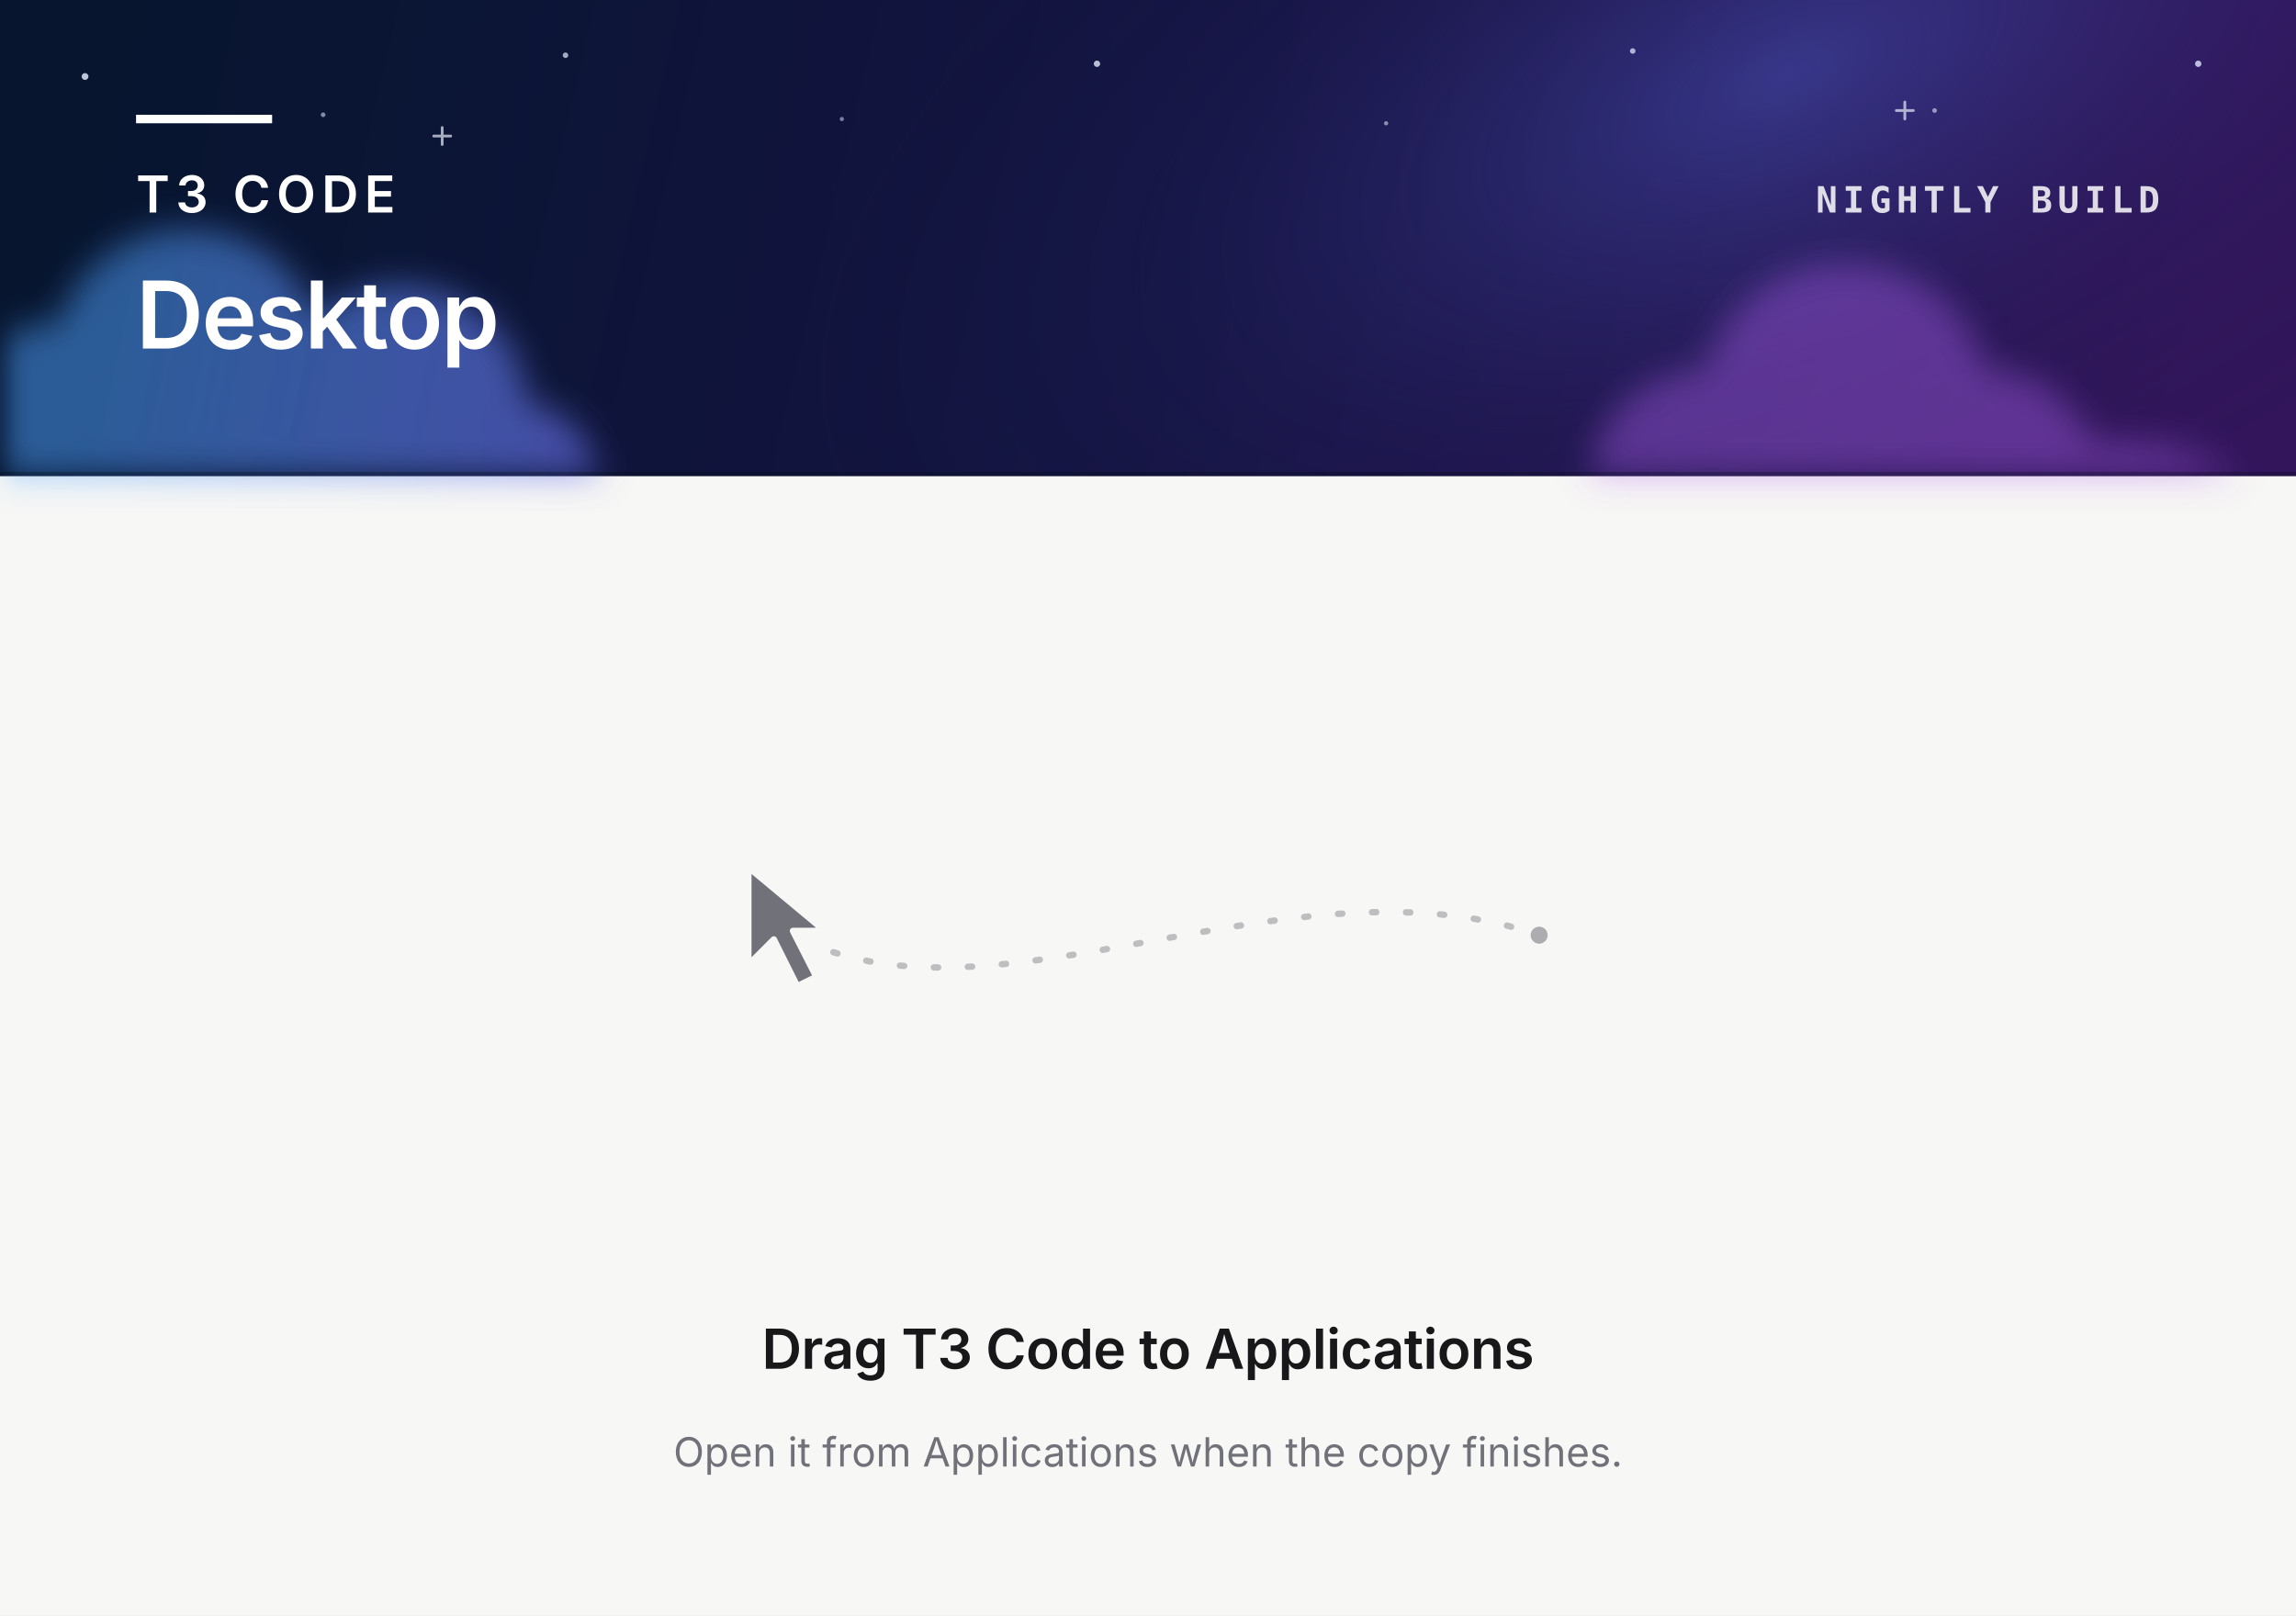
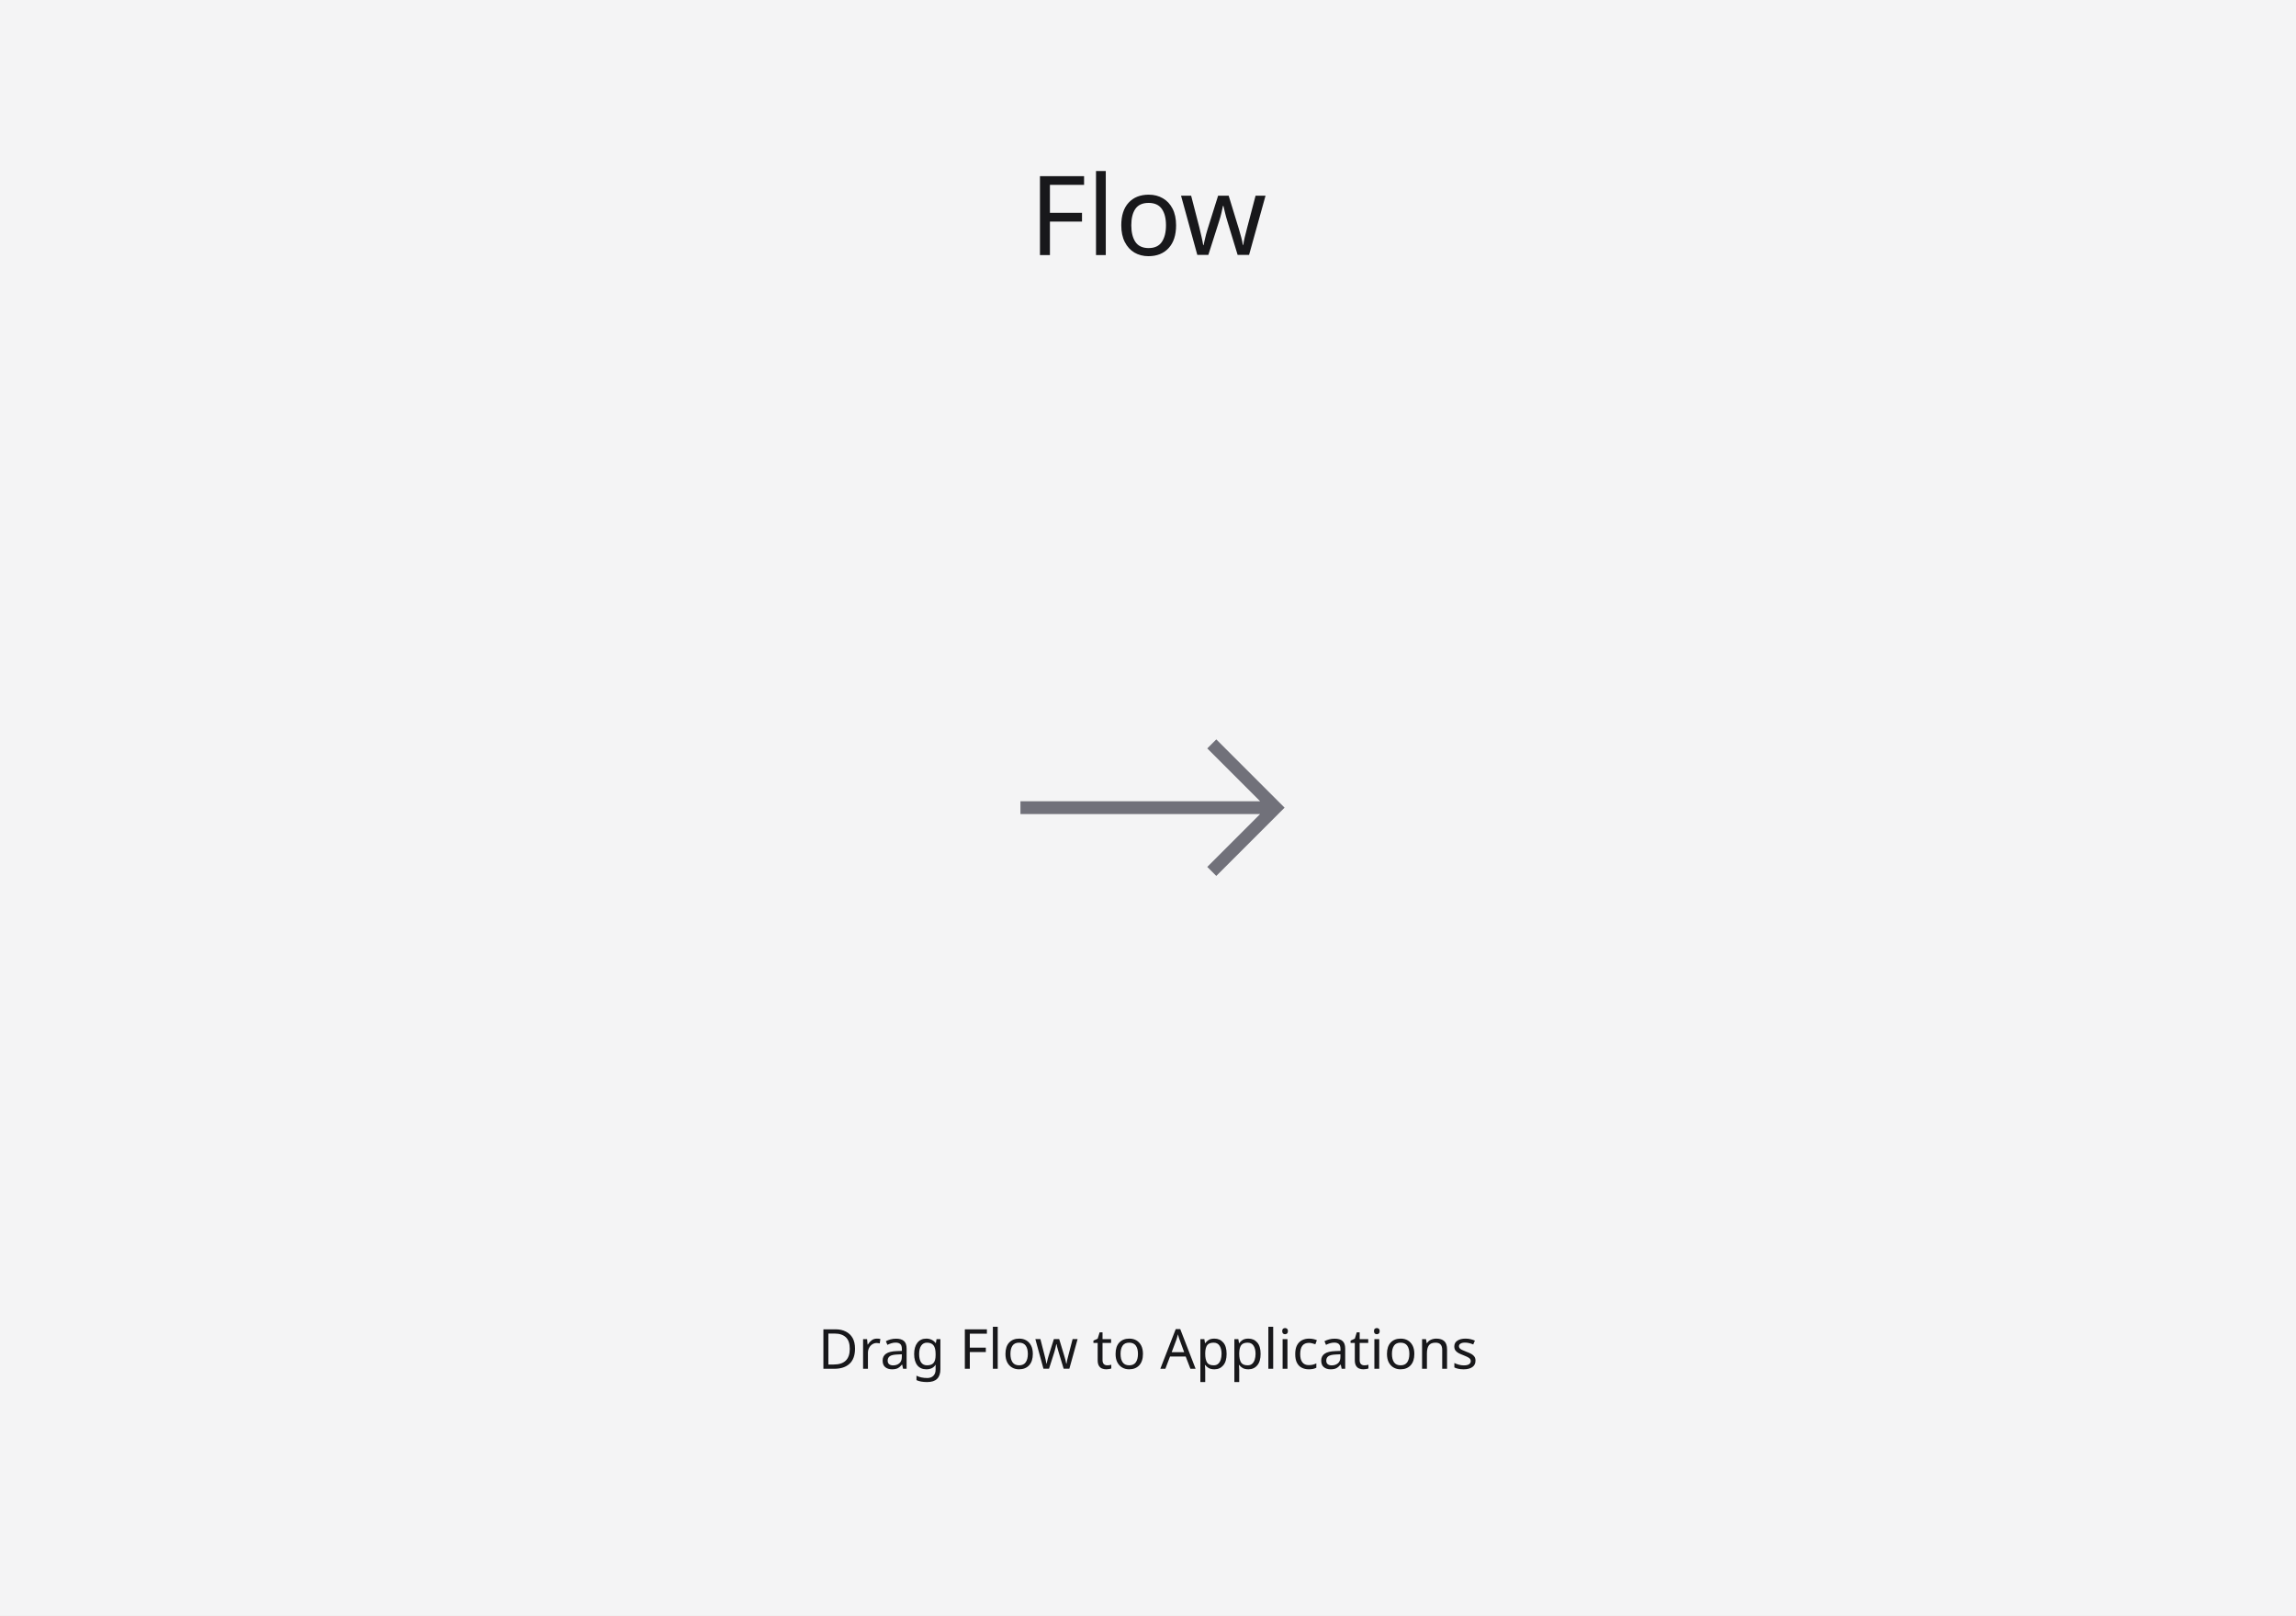
- <svg xmlns="http://www.w3.org/2000/svg" width="1080" height="760" viewBox="0 0 540 380" fill="none">
-   <defs>
-     <linearGradient id="night-sky" x1="28" y1="0" x2="510" y2="112" gradientUnits="userSpaceOnUse">
-       <stop stop-color="#07152F" />
-       <stop offset="0.52" stop-color="#151443" />
-       <stop offset="1" stop-color="#32155B" />
-     </linearGradient>
-     <radialGradient id="night-glow" cx="0" cy="0" r="1" gradientUnits="userSpaceOnUse" gradientTransform="translate(420 18) rotate(157) scale(260 126)">
-       <stop stop-color="#5165D8" stop-opacity="0.42" />
-       <stop offset="0.55" stop-color="#283075" stop-opacity="0.15" />
-       <stop offset="1" stop-color="#111635" stop-opacity="0" />
-     </radialGradient>
-     <linearGradient id="night-cloud" x1="18" y1="62" x2="260" y2="112" gradientUnits="userSpaceOnUse">
-       <stop stop-color="#4EA4FF" stop-opacity="0.5" />
-       <stop offset="0.52" stop-color="#696FEA" stop-opacity="0.62" />
-       <stop offset="1" stop-color="#A85BEA" stop-opacity="0.5" />
-     </linearGradient>
-     <filter id="night-soft" x="-24" y="35" width="588" height="101" filterUnits="userSpaceOnUse">
-       <feGaussianBlur stdDeviation="4" />
-     </filter>
-   </defs>
-   <rect width="540" height="380" fill="#F7F7F5" />
-   <rect width="540" height="112" fill="url(#night-sky)" />
-   <rect width="540" height="112" fill="url(#night-glow)" />
-   <g fill="#E4EAFF">
-     <circle cx="20" cy="18" r="0.8" opacity="0.82" />
-     <circle cx="76" cy="27" r="0.55" opacity="0.55" />
-     <circle cx="133" cy="13" r="0.65" opacity="0.7" />
-     <circle cx="198" cy="28" r="0.5" opacity="0.5" />
-     <circle cx="258" cy="15" r="0.75" opacity="0.8" />
-     <circle cx="326" cy="29" r="0.5" opacity="0.55" />
-     <circle cx="384" cy="12" r="0.65" opacity="0.72" />
-     <circle cx="455" cy="26" r="0.55" opacity="0.58" />
-     <circle cx="517" cy="15" r="0.75" opacity="0.78" />
-   </g>
-   <g stroke="#EEF2FF" stroke-linecap="round" stroke-width="0.65" opacity="0.68">
-     <path d="M104 30V34M102 32H106" />
-     <path d="M448 24V28M446 26H450" />
-   </g>
-   <g filter="url(#night-soft)">
-     <path d="M-12 112V101C-12 87 0 76 14 76C18 63 30 54 44 54C58 54 70 62 74 75C79 70 86 67 94 67C110 67 123 79 124 95C132 96 138 101 141 112H-12Z" fill="url(#night-cloud)" />
-     <path d="M374 112C375 98 387 87 401 87C405 72 418 62 434 62C450 62 463 72 467 87C478 87 488 94 492 104C506 103 518 106 526 112H374Z" fill="url(#night-cloud)" opacity="0.82" />
-   </g>
-   <path d="M0 111.5H540" stroke="#050A19" stroke-opacity="0.3" />
-   <path d="M32 28H64" stroke="#FFFFFF" stroke-width="2" />
-   <g font-family="-apple-system, BlinkMacSystemFont, sans-serif" fill="#FFFFFF">
-     <text x="32" y="50" font-size="12" font-weight="600" letter-spacing="1.4">T3 CODE</text>
-     <text x="32" y="82" font-size="22" font-weight="600" letter-spacing="-0.45">Desktop</text>
-     <text x="508" y="50" text-anchor="end" font-family="ui-monospace, SFMono-Regular, Menlo, monospace" font-size="8.5" font-weight="600" letter-spacing="1.2" opacity="0.84">NIGHTLY BUILD</text>
-   </g>
-   <path d="M196 224C242 239 307 201 362 220" stroke="#71717A" stroke-width="1.5" stroke-linecap="round" stroke-dasharray="1 7" opacity="0.42" />
-   <circle cx="362" cy="220" r="2" fill="#71717A" opacity="0.55" />
-   <path d="M176 204V227L182 221L187.5 232L192 229.8L186.5 219H194L176 204Z" fill="#71717A" stroke="#F7F7F5" stroke-width="1.5" stroke-linejoin="round" />
-   <g font-family="-apple-system, BlinkMacSystemFont, sans-serif" text-anchor="middle">
-     <text x="270" y="322" font-size="13" font-weight="600" letter-spacing="-0.1" fill="#18181B">Drag T3 Code to Applications</text>
-     <text x="270" y="345" font-size="9.5" fill="#71717A">Open it from Applications when the copy finishes.</text>
-   </g>
+ <svg xmlns="http://www.w3.org/2000/svg" width="540" height="380" viewBox="0 0 540 380">
+   <rect width="540" height="380" fill="#f4f4f5" />
+   <text x="270" y="60" text-anchor="middle" font-family="sans-serif" font-size="26" fill="#18181b">Flow</text>
+   <path d="M240 190H300M285 175L300 190L285 205" stroke="#71717a" fill="none" stroke-width="3" />
+   <text x="270" y="322" text-anchor="middle" font-family="sans-serif" font-size="13" fill="#18181b">Drag Flow to Applications</text>
</svg>
